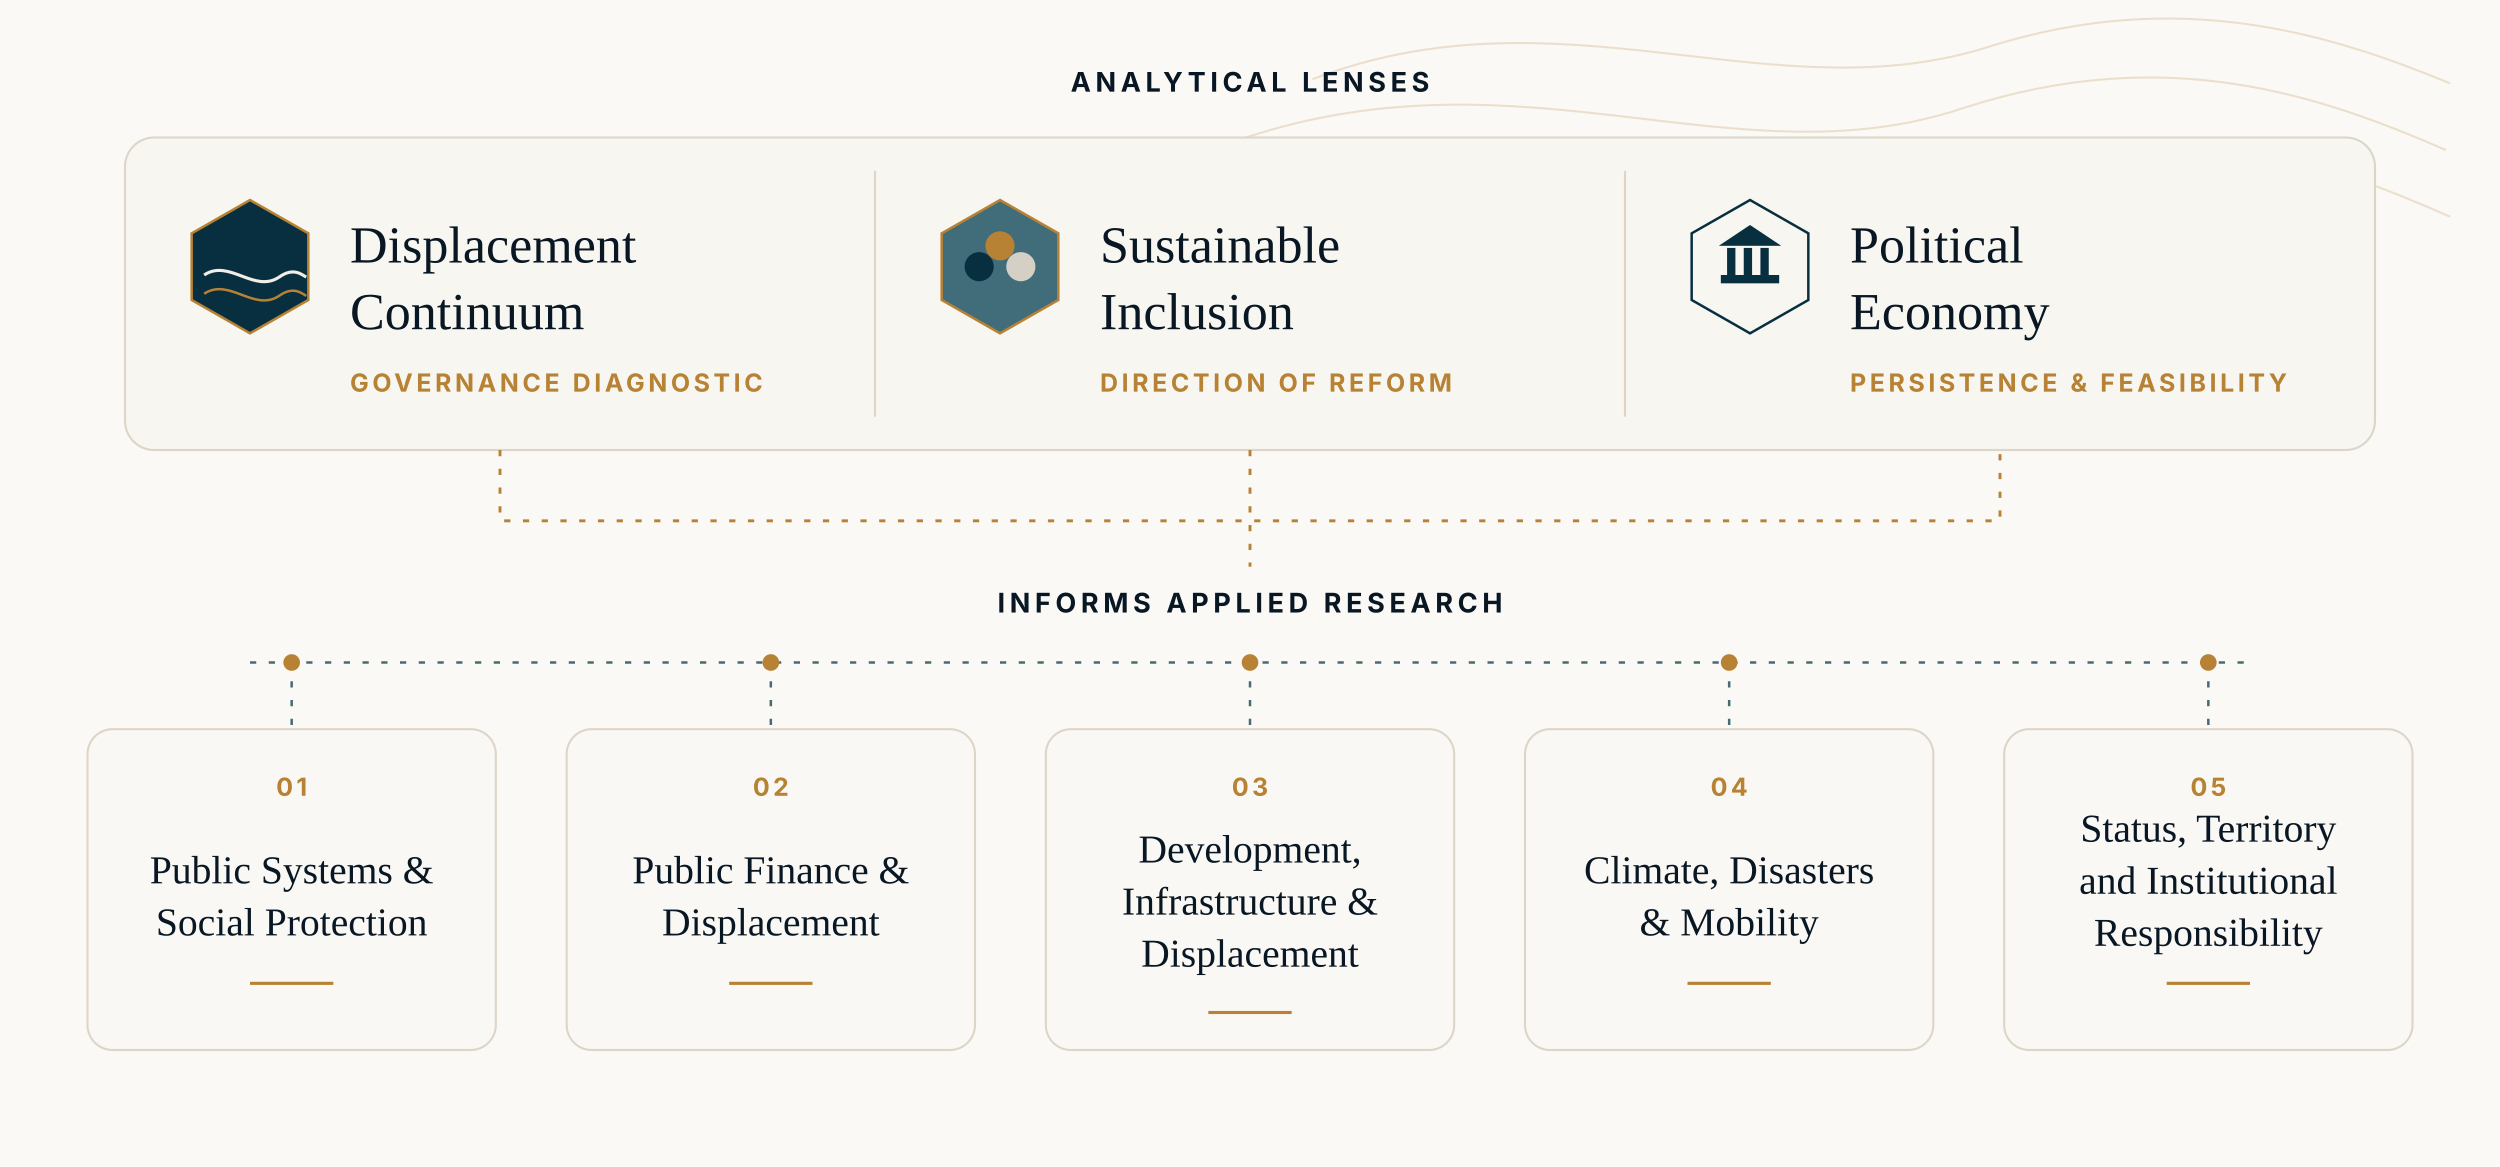
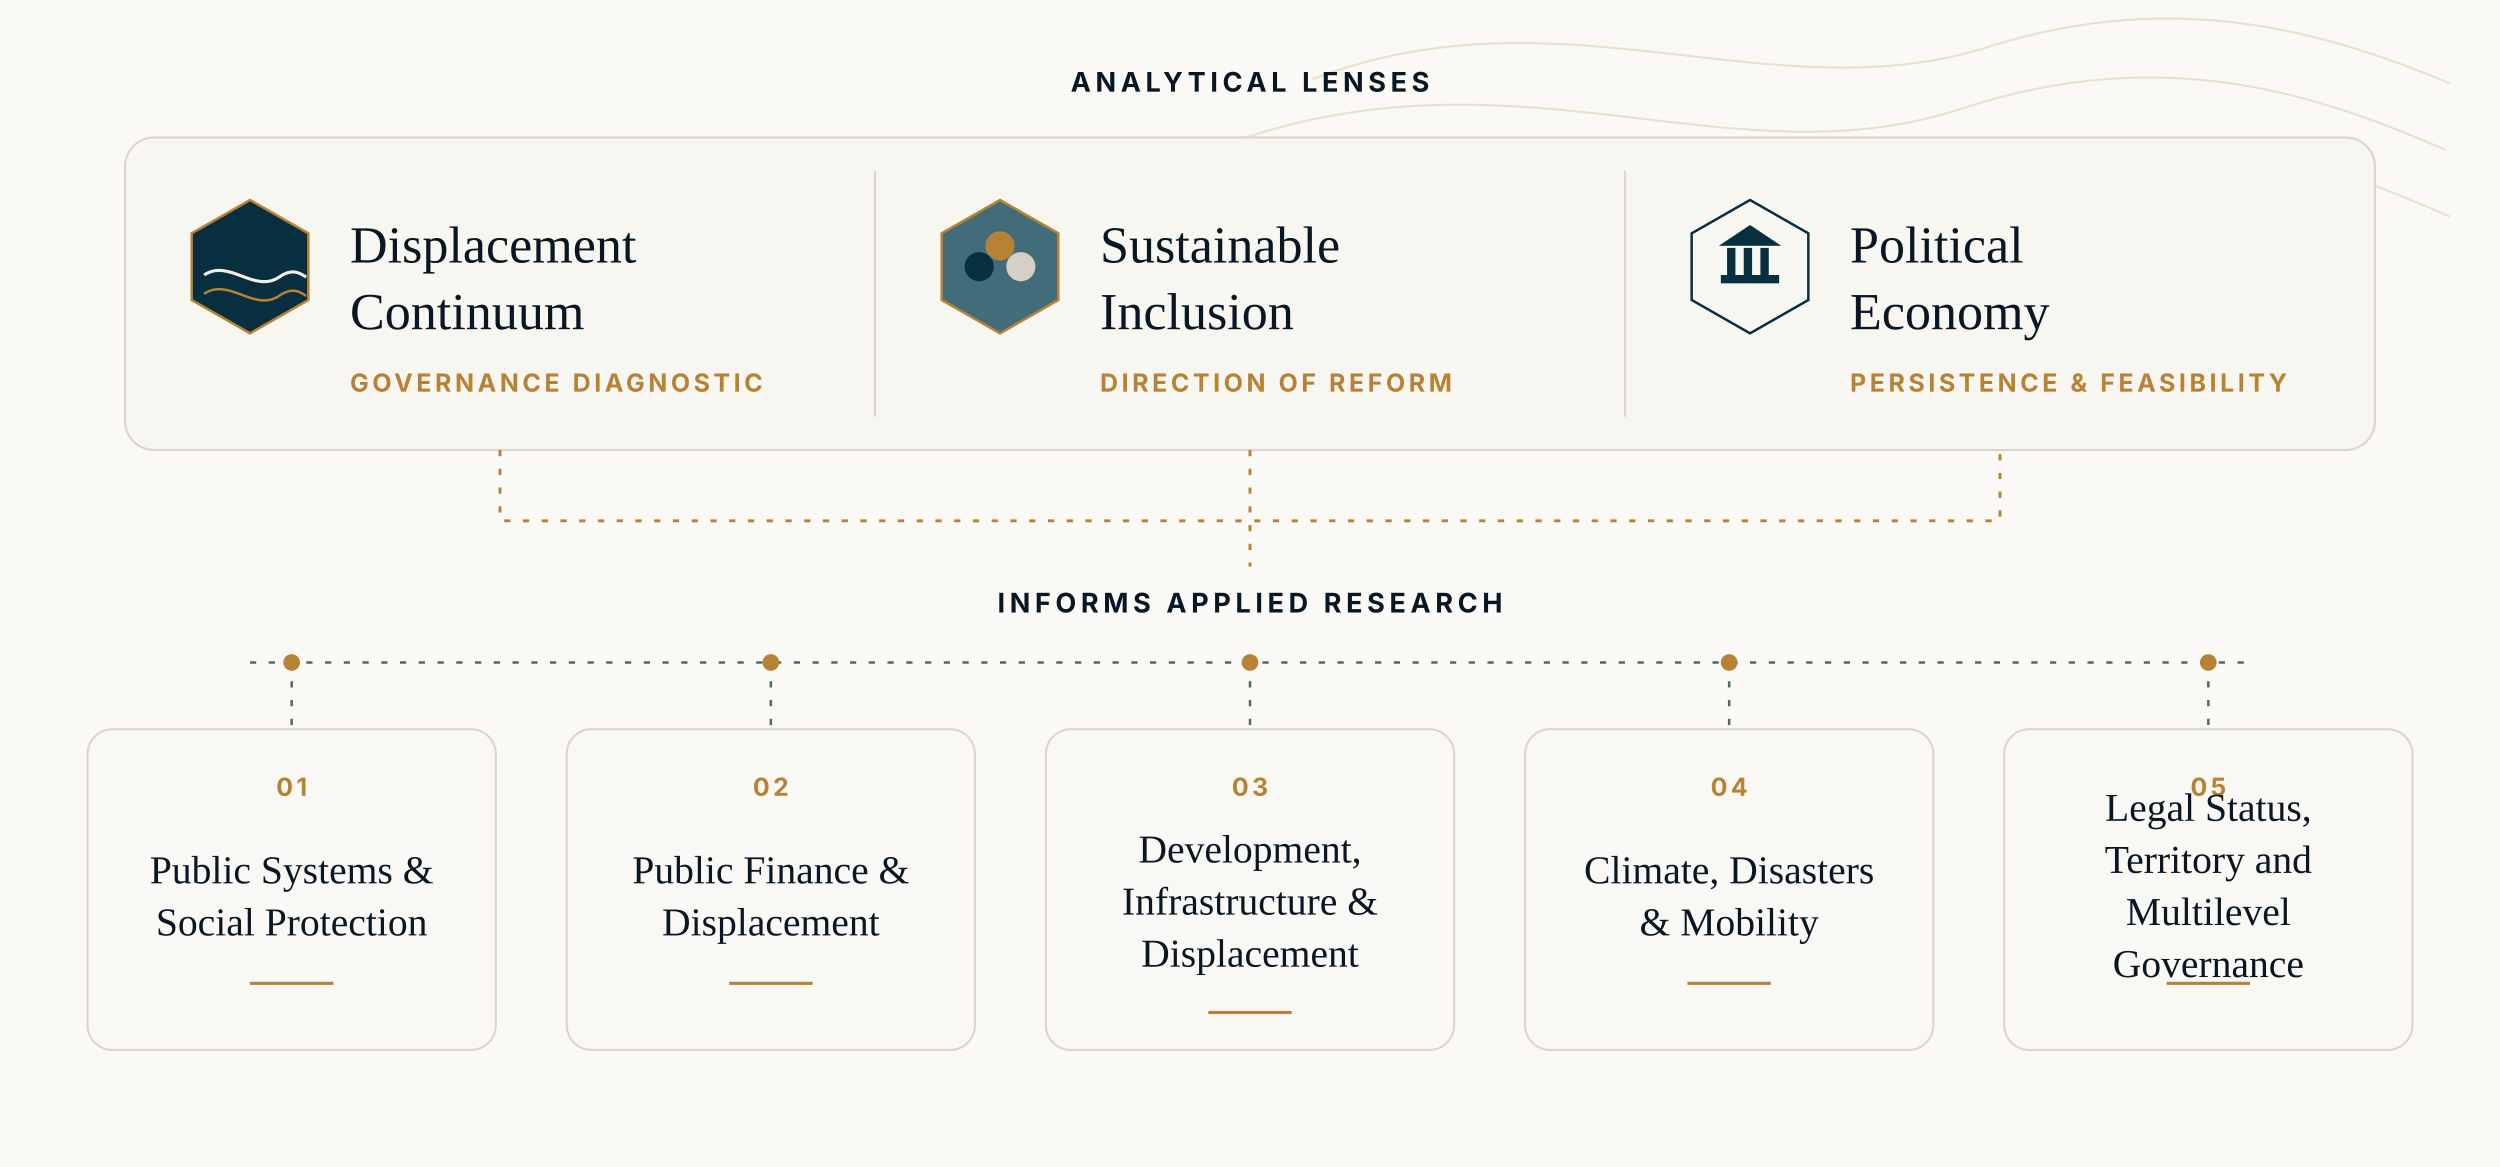
<svg xmlns="http://www.w3.org/2000/svg" viewBox="0 0 1200 560" role="img" aria-labelledby="title desc">
  <rect width="1200" height="560" fill="#faf9f6" />
  <g opacity=".22" fill="none" stroke="#b88234" stroke-width="1">
    <path d="M630 38c120-46 222 18 326-16 90-28 162-6 220 18" />
    <path d="M598 66c134-44 236 22 344-14 98-32 172-6 232 20" />
    <path d="M570 94c148-42 248 28 360-10 106-36 182-8 246 20" />
  </g>
  <text x="600" y="44" text-anchor="middle" font-family="Inter,Segoe UI,Arial,sans-serif" font-size="13" font-weight="700" letter-spacing="2.2" fill="#081723">ANALYTICAL LENSES</text>
  <rect x="60" y="66" width="1080" height="150" rx="14" fill="#f8f6f1" stroke="#ddd5c7" />
  <line x1="420" y1="82" x2="420" y2="200" stroke="#ddd5c7" />
  <line x1="780" y1="82" x2="780" y2="200" stroke="#ddd5c7" />
  <g font-family="Georgia,Times New Roman,serif" font-size="25" fill="#081723">
    <text x="168" y="126">Displacement</text>
    <text x="168" y="158">Continuum</text>
    <text x="528" y="126">Sustainable</text>
    <text x="528" y="158">Inclusion</text>
    <text x="888" y="126">Political</text>
    <text x="888" y="158">Economy</text>
  </g>
  <g font-family="Inter,Segoe UI,Arial,sans-serif" font-size="12" font-weight="700" letter-spacing="1.7" fill="#b88234">
    <text x="168" y="188">GOVERNANCE DIAGNOSTIC</text>
    <text x="528" y="188">DIRECTION OF REFORM</text>
    <text x="888" y="188">PERSISTENCE &amp; FEASIBILITY</text>
  </g>
  <g>
    <polygon points="120,96 148,112 148,144 120,160 92,144 92,112" fill="#082f3f" stroke="#b88234" stroke-width="1.2" />
    <path d="M98 132c12-8 24 9 36 1 7-5 11-1 13 0" stroke="#f2eee6" stroke-width="1.5" fill="none" />
    <path d="M98 141c12-8 24 9 36 1 7-5 11-1 13 0" stroke="#b88234" stroke-width="1.2" fill="none" />
    <polygon points="480,96 508,112 508,144 480,160 452,144 452,112" fill="#416c7a" stroke="#b88234" stroke-width="1.2" />
    <circle cx="470" cy="128" r="7" fill="#082f3f" />
    <circle cx="480" cy="118" r="7" fill="#b88234" />
    <circle cx="490" cy="128" r="7" fill="#d5d0c5" />
    <polygon points="840,96 868,112 868,144 840,160 812,144 812,112" fill="#f8f6f1" stroke="#082f3f" stroke-width="1.2" />
    <rect x="826" y="132" width="28" height="4" fill="#082f3f" />
    <rect x="829" y="119" width="4" height="14" fill="#082f3f" />
    <rect x="837" y="119" width="4" height="14" fill="#082f3f" />
    <rect x="845" y="119" width="4" height="14" fill="#082f3f" />
    <polygon points="825,118 855,118 840,108" fill="#082f3f" />
  </g>
  <path d="M240 216v34h720v-34M600 216v56" fill="none" stroke="#b88234" stroke-width="1.4" stroke-dasharray="3 6" />
  <text x="600" y="294" text-anchor="middle" font-family="Inter,Segoe UI,Arial,sans-serif" font-size="13" font-weight="700" letter-spacing="2.2" fill="#081723">INFORMS APPLIED RESEARCH</text>
  <path d="M120 318h960" fill="none" stroke="#486a73" stroke-width="1.2" stroke-dasharray="3 6" />
  <g stroke="#486a73" stroke-width="1.2" stroke-dasharray="3 6">
    <line x1="140" y1="318" x2="140" y2="350" />
    <line x1="370" y1="318" x2="370" y2="350" />
    <line x1="600" y1="318" x2="600" y2="350" />
    <line x1="830" y1="318" x2="830" y2="350" />
    <line x1="1060" y1="318" x2="1060" y2="350" />
  </g>
  <g fill="#b88234">
    <circle cx="140" cy="318" r="4" />
    <circle cx="370" cy="318" r="4" />
    <circle cx="600" cy="318" r="4" />
    <circle cx="830" cy="318" r="4" />
    <circle cx="1060" cy="318" r="4" />
  </g>
  <g>
    <rect x="42" y="350" width="196" height="154" rx="12" fill="#faf8f4" stroke="#ddd5c7" />
    <rect x="272" y="350" width="196" height="154" rx="12" fill="#faf8f4" stroke="#ddd5c7" />
    <rect x="502" y="350" width="196" height="154" rx="12" fill="#faf8f4" stroke="#ddd5c7" />
    <rect x="732" y="350" width="196" height="154" rx="12" fill="#faf8f4" stroke="#ddd5c7" />
    <rect x="962" y="350" width="196" height="154" rx="12" fill="#faf8f4" stroke="#ddd5c7" />
  </g>
  <g font-family="Inter,Segoe UI,Arial,sans-serif" fill="#b88234" font-size="12" font-weight="700" letter-spacing="1.6" text-anchor="middle">
    <text x="140" y="382">01</text>
    <text x="370" y="382">02</text>
    <text x="600" y="382">03</text>
    <text x="830" y="382">04</text>
    <text x="1060" y="382">05</text>
  </g>
  <g font-family="Georgia,Times New Roman,serif" fill="#081723" font-size="19" text-anchor="middle">
    <text x="140" y="424">Public Systems &amp;</text>
    <text x="140" y="449">Social Protection</text>
    <text x="370" y="424">Public Finance &amp;</text>
    <text x="370" y="449">Displacement</text>
    <text x="600" y="414">Development,</text>
    <text x="600" y="439">Infrastructure &amp;</text>
    <text x="600" y="464">Displacement</text>
    <text x="830" y="424">Climate, Disasters</text>
    <text x="830" y="449">&amp; Mobility</text>
-     <text x="1060" y="404">Status, Territory</text>
-     <text x="1060" y="429">and Institutional</text>
-     <text x="1060" y="454">Responsibility</text>
+     <text x="1060" y="394">Legal Status,</text>
+     <text x="1060" y="419">Territory and</text>
+     <text x="1060" y="444">Multilevel</text>
+     <text x="1060" y="469">Governance</text>
  </g>
  <g stroke="#b88234" stroke-width="1.5">
    <line x1="120" y1="472" x2="160" y2="472" />
    <line x1="350" y1="472" x2="390" y2="472" />
    <line x1="580" y1="486" x2="620" y2="486" />
    <line x1="810" y1="472" x2="850" y2="472" />
    <line x1="1040" y1="472" x2="1080" y2="472" />
  </g>
</svg>
